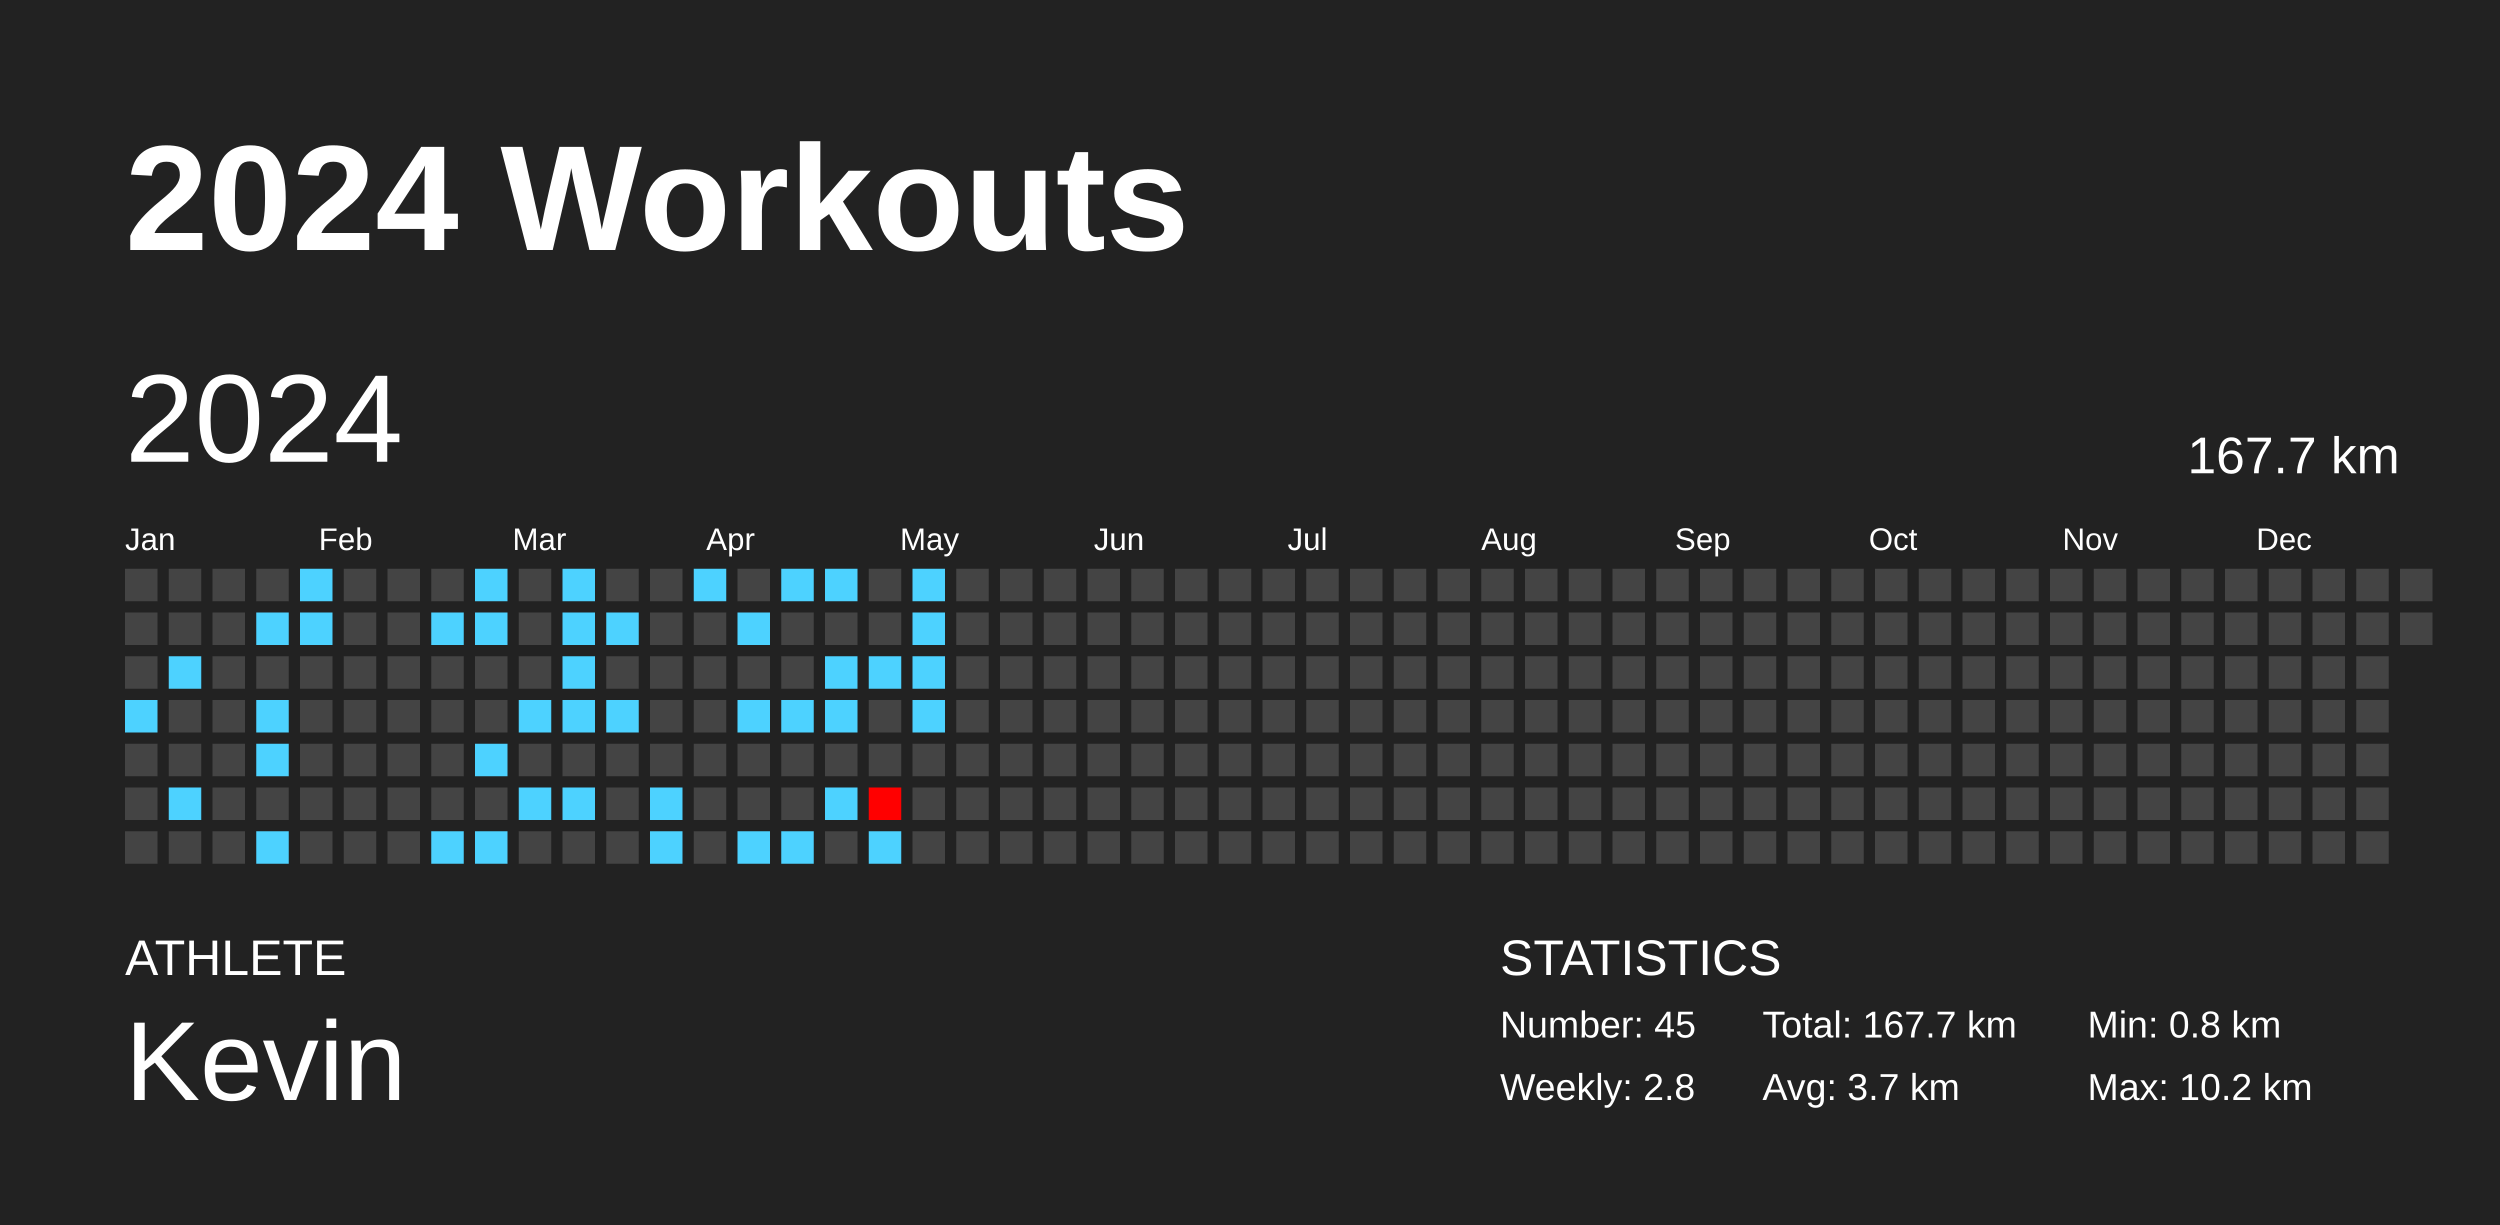
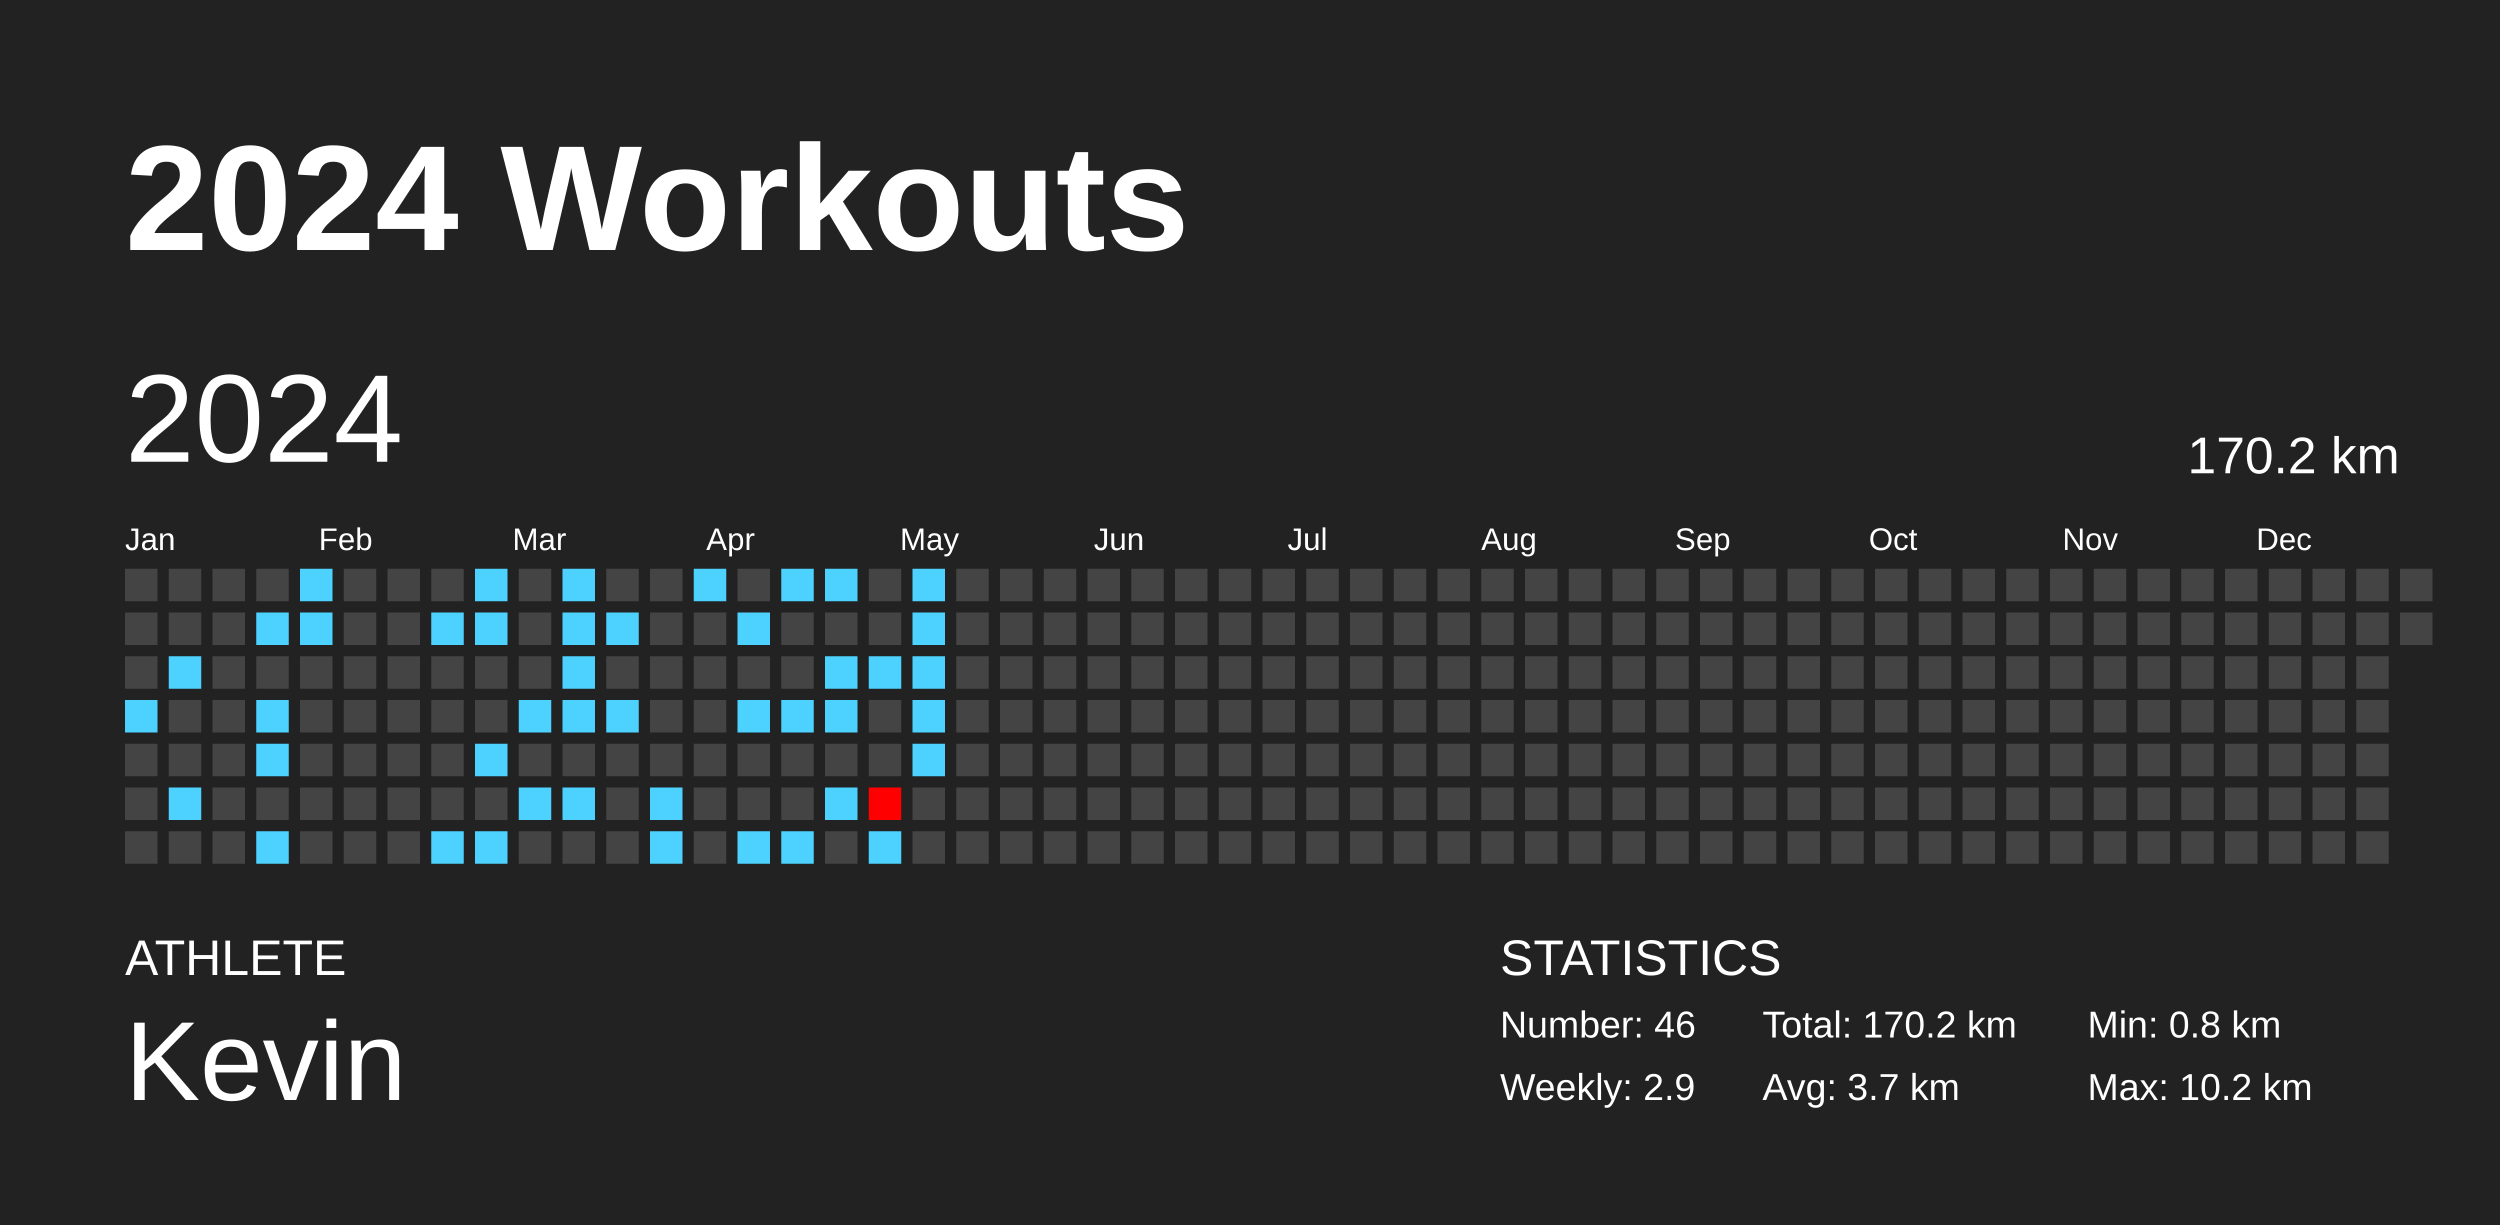
<svg xmlns="http://www.w3.org/2000/svg" baseProfile="full" height="98mm" version="1.1" viewBox="0,0,200,98" width="200mm">
  <defs />
  <rect fill="#222222" height="98" width="200" x="0" y="0" />
  <text fill="#FFFFFF" style="font-size:12px; font-family:Arial; font-weight:bold;" x="10" y="20">2024 Workouts</text>
  <text fill="#FFFFFF" style="font-size:4px; font-family:Arial" x="10" y="78">ATHLETE</text>
  <text fill="#FFFFFF" style="font-size:9px; font-family:Arial" x="10" y="88">Kevin</text>
  <text fill="#FFFFFF" style="font-size:4px; font-family:Arial" x="120" y="78">STATISTICS</text>
-   <text fill="#FFFFFF" style="font-size:3px; font-family:Arial" x="120" y="83">Number: 45</text>
-   <text fill="#FFFFFF" style="font-size:3px; font-family:Arial" x="120" y="88">Weekly: 2.8</text>
-   <text fill="#FFFFFF" style="font-size:3px; font-family:Arial" x="141" y="83">Total: 167.7 km</text>
+   <text fill="#FFFFFF" style="font-size:3px; font-family:Arial" x="120" y="83">Number: 46</text>
+   <text fill="#FFFFFF" style="font-size:3px; font-family:Arial" x="120" y="88">Weekly: 2.9</text>
+   <text fill="#FFFFFF" style="font-size:3px; font-family:Arial" x="141" y="83">Total: 170.2 km</text>
  <text fill="#FFFFFF" style="font-size:3px; font-family:Arial" x="141" y="88">Avg: 3.7 km</text>
  <text fill="#FFFFFF" style="font-size:3px; font-family:Arial" x="167" y="83">Min: 0.8 km</text>
  <text fill="#FFFFFF" style="font-size:3px; font-family:Arial" x="167" y="88">Max: 10.2 km</text>
  <text dominant-baseline="hanging" fill="#FFFFFF" style="font-size:10.0px; font-family:Arial;" x="10" y="30">2024</text>
-   <text dominant-baseline="hanging" fill="#FFFFFF" style="font-size:4.125px; font-family:Arial;" x="175" y="35">167.7 km</text>
+   <text dominant-baseline="hanging" fill="#FFFFFF" style="font-size:4.125px; font-family:Arial;" x="175" y="35">170.2 km</text>
  <text fill="#FFFFFF" style="font-size:2.5px; font-family:Arial" x="10.0" y="44">Jan</text>
  <text fill="#FFFFFF" style="font-size:2.5px; font-family:Arial" x="25.5" y="44">Feb</text>
  <text fill="#FFFFFF" style="font-size:2.5px; font-family:Arial" x="41.0" y="44">Mar</text>
  <text fill="#FFFFFF" style="font-size:2.5px; font-family:Arial" x="56.5" y="44">Apr</text>
  <text fill="#FFFFFF" style="font-size:2.5px; font-family:Arial" x="72.0" y="44">May</text>
  <text fill="#FFFFFF" style="font-size:2.5px; font-family:Arial" x="87.5" y="44">Jun</text>
  <text fill="#FFFFFF" style="font-size:2.5px; font-family:Arial" x="103.0" y="44">Jul</text>
  <text fill="#FFFFFF" style="font-size:2.5px; font-family:Arial" x="118.5" y="44">Aug</text>
  <text fill="#FFFFFF" style="font-size:2.5px; font-family:Arial" x="134.0" y="44">Sep</text>
  <text fill="#FFFFFF" style="font-size:2.5px; font-family:Arial" x="149.5" y="44">Oct</text>
  <text fill="#FFFFFF" style="font-size:2.5px; font-family:Arial" x="165.0" y="44">Nov</text>
  <text fill="#FFFFFF" style="font-size:2.5px; font-family:Arial" x="180.5" y="44">Dec</text>
  <rect fill="#444444" height="2.6" width="2.6" x="10.0" y="45.5" />
  <rect fill="#444444" height="2.6" width="2.6" x="10.0" y="49.0" />
  <rect fill="#444444" height="2.6" width="2.6" x="10.0" y="52.5" />
  <rect fill="#4dd2ff" height="2.6" width="2.6" x="10.0" y="56.0" />
  <rect fill="#444444" height="2.6" width="2.6" x="10.0" y="59.5" />
  <rect fill="#444444" height="2.6" width="2.6" x="10.0" y="63.0" />
  <rect fill="#444444" height="2.6" width="2.6" x="10.0" y="66.5" />
  <rect fill="#444444" height="2.6" width="2.6" x="13.5" y="45.5" />
  <rect fill="#444444" height="2.6" width="2.6" x="13.5" y="49.0" />
  <rect fill="#4dd2ff" height="2.6" width="2.6" x="13.5" y="52.5" />
  <rect fill="#444444" height="2.6" width="2.6" x="13.5" y="56.0" />
  <rect fill="#444444" height="2.6" width="2.6" x="13.5" y="59.5" />
  <rect fill="#4dd2ff" height="2.6" width="2.6" x="13.5" y="63.0" />
  <rect fill="#444444" height="2.6" width="2.6" x="13.5" y="66.5" />
  <rect fill="#444444" height="2.6" width="2.6" x="17.0" y="45.5" />
  <rect fill="#444444" height="2.6" width="2.6" x="17.0" y="49.0" />
  <rect fill="#444444" height="2.6" width="2.6" x="17.0" y="52.5" />
  <rect fill="#444444" height="2.6" width="2.6" x="17.0" y="56.0" />
  <rect fill="#444444" height="2.6" width="2.6" x="17.0" y="59.5" />
  <rect fill="#444444" height="2.6" width="2.6" x="17.0" y="63.0" />
  <rect fill="#444444" height="2.6" width="2.6" x="17.0" y="66.5" />
  <rect fill="#444444" height="2.6" width="2.6" x="20.5" y="45.5" />
  <rect fill="#4dd2ff" height="2.6" width="2.6" x="20.5" y="49.0" />
  <rect fill="#444444" height="2.6" width="2.6" x="20.5" y="52.5" />
  <rect fill="#4dd2ff" height="2.6" width="2.6" x="20.5" y="56.0" />
  <rect fill="#4dd2ff" height="2.6" width="2.6" x="20.5" y="59.5" />
  <rect fill="#444444" height="2.6" width="2.6" x="20.5" y="63.0" />
  <rect fill="#4dd2ff" height="2.6" width="2.6" x="20.5" y="66.5" />
  <rect fill="#4dd2ff" height="2.6" width="2.6" x="24.0" y="45.5" />
  <rect fill="#4dd2ff" height="2.6" width="2.6" x="24.0" y="49.0" />
  <rect fill="#444444" height="2.6" width="2.6" x="24.0" y="52.5" />
  <rect fill="#444444" height="2.6" width="2.6" x="24.0" y="56.0" />
  <rect fill="#444444" height="2.6" width="2.6" x="24.0" y="59.5" />
  <rect fill="#444444" height="2.6" width="2.6" x="24.0" y="63.0" />
  <rect fill="#444444" height="2.6" width="2.6" x="24.0" y="66.5" />
  <rect fill="#444444" height="2.6" width="2.6" x="27.5" y="45.5" />
  <rect fill="#444444" height="2.6" width="2.6" x="27.5" y="49.0" />
  <rect fill="#444444" height="2.6" width="2.6" x="27.5" y="52.5" />
  <rect fill="#444444" height="2.6" width="2.6" x="27.5" y="56.0" />
  <rect fill="#444444" height="2.6" width="2.6" x="27.5" y="59.5" />
  <rect fill="#444444" height="2.6" width="2.6" x="27.5" y="63.0" />
  <rect fill="#444444" height="2.6" width="2.6" x="27.5" y="66.5" />
  <rect fill="#444444" height="2.6" width="2.6" x="31.0" y="45.5" />
  <rect fill="#444444" height="2.6" width="2.6" x="31.0" y="49.0" />
  <rect fill="#444444" height="2.6" width="2.6" x="31.0" y="52.5" />
  <rect fill="#444444" height="2.6" width="2.6" x="31.0" y="56.0" />
  <rect fill="#444444" height="2.6" width="2.6" x="31.0" y="59.5" />
  <rect fill="#444444" height="2.6" width="2.6" x="31.0" y="63.0" />
  <rect fill="#444444" height="2.6" width="2.6" x="31.0" y="66.5" />
  <rect fill="#444444" height="2.6" width="2.6" x="34.5" y="45.5" />
  <rect fill="#4dd2ff" height="2.6" width="2.6" x="34.5" y="49.0" />
  <rect fill="#444444" height="2.6" width="2.6" x="34.5" y="52.5" />
  <rect fill="#444444" height="2.6" width="2.6" x="34.5" y="56.0" />
  <rect fill="#444444" height="2.6" width="2.6" x="34.5" y="59.5" />
  <rect fill="#444444" height="2.6" width="2.6" x="34.5" y="63.0" />
  <rect fill="#4dd2ff" height="2.6" width="2.6" x="34.5" y="66.5" />
  <rect fill="#4dd2ff" height="2.6" width="2.6" x="38.0" y="45.5" />
  <rect fill="#4dd2ff" height="2.6" width="2.6" x="38.0" y="49.0" />
  <rect fill="#444444" height="2.6" width="2.6" x="38.0" y="52.5" />
  <rect fill="#444444" height="2.6" width="2.6" x="38.0" y="56.0" />
  <rect fill="#4dd2ff" height="2.6" width="2.6" x="38.0" y="59.5" />
  <rect fill="#444444" height="2.6" width="2.6" x="38.0" y="63.0" />
  <rect fill="#4dd2ff" height="2.6" width="2.6" x="38.0" y="66.5" />
  <rect fill="#444444" height="2.6" width="2.6" x="41.5" y="45.5" />
  <rect fill="#444444" height="2.6" width="2.6" x="41.5" y="49.0" />
  <rect fill="#444444" height="2.6" width="2.6" x="41.5" y="52.5" />
  <rect fill="#4dd2ff" height="2.6" width="2.6" x="41.5" y="56.0" />
  <rect fill="#444444" height="2.6" width="2.6" x="41.5" y="59.5" />
  <rect fill="#4dd2ff" height="2.6" width="2.6" x="41.5" y="63.0" />
  <rect fill="#444444" height="2.6" width="2.6" x="41.5" y="66.5" />
  <rect fill="#4dd2ff" height="2.6" width="2.6" x="45.0" y="45.5" />
  <rect fill="#4dd2ff" height="2.6" width="2.6" x="45.0" y="49.0" />
  <rect fill="#4dd2ff" height="2.6" width="2.6" x="45.0" y="52.5" />
  <rect fill="#4dd2ff" height="2.6" width="2.6" x="45.0" y="56.0" />
  <rect fill="#444444" height="2.6" width="2.6" x="45.0" y="59.5" />
  <rect fill="#4dd2ff" height="2.6" width="2.6" x="45.0" y="63.0" />
  <rect fill="#444444" height="2.6" width="2.6" x="45.0" y="66.5" />
  <rect fill="#444444" height="2.6" width="2.6" x="48.5" y="45.5" />
  <rect fill="#4dd2ff" height="2.6" width="2.6" x="48.5" y="49.0" />
  <rect fill="#444444" height="2.6" width="2.6" x="48.5" y="52.5" />
  <rect fill="#4dd2ff" height="2.6" width="2.6" x="48.5" y="56.0" />
  <rect fill="#444444" height="2.6" width="2.6" x="48.5" y="59.5" />
  <rect fill="#444444" height="2.6" width="2.6" x="48.5" y="63.0" />
  <rect fill="#444444" height="2.6" width="2.6" x="48.5" y="66.5" />
  <rect fill="#444444" height="2.6" width="2.6" x="52.0" y="45.5" />
  <rect fill="#444444" height="2.6" width="2.6" x="52.0" y="49.0" />
  <rect fill="#444444" height="2.6" width="2.6" x="52.0" y="52.5" />
  <rect fill="#444444" height="2.6" width="2.6" x="52.0" y="56.0" />
  <rect fill="#444444" height="2.6" width="2.6" x="52.0" y="59.5" />
  <rect fill="#4dd2ff" height="2.6" width="2.6" x="52.0" y="63.0" />
  <rect fill="#4dd2ff" height="2.6" width="2.6" x="52.0" y="66.5" />
  <rect fill="#4dd2ff" height="2.6" width="2.6" x="55.5" y="45.5" />
  <rect fill="#444444" height="2.6" width="2.6" x="55.5" y="49.0" />
  <rect fill="#444444" height="2.6" width="2.6" x="55.5" y="52.5" />
  <rect fill="#444444" height="2.6" width="2.6" x="55.5" y="56.0" />
  <rect fill="#444444" height="2.6" width="2.6" x="55.5" y="59.5" />
  <rect fill="#444444" height="2.6" width="2.6" x="55.5" y="63.0" />
  <rect fill="#444444" height="2.6" width="2.6" x="55.5" y="66.5" />
  <rect fill="#444444" height="2.6" width="2.6" x="59.0" y="45.5" />
  <rect fill="#4dd2ff" height="2.6" width="2.6" x="59.0" y="49.0" />
  <rect fill="#444444" height="2.6" width="2.6" x="59.0" y="52.5" />
  <rect fill="#4dd2ff" height="2.6" width="2.6" x="59.0" y="56.0" />
  <rect fill="#444444" height="2.6" width="2.6" x="59.0" y="59.5" />
  <rect fill="#444444" height="2.6" width="2.6" x="59.0" y="63.0" />
  <rect fill="#4dd2ff" height="2.6" width="2.6" x="59.0" y="66.5" />
  <rect fill="#4dd2ff" height="2.6" width="2.6" x="62.5" y="45.5" />
  <rect fill="#444444" height="2.6" width="2.6" x="62.5" y="49.0" />
  <rect fill="#444444" height="2.6" width="2.6" x="62.5" y="52.5" />
  <rect fill="#4dd2ff" height="2.6" width="2.6" x="62.5" y="56.0" />
  <rect fill="#444444" height="2.6" width="2.6" x="62.5" y="59.5" />
  <rect fill="#444444" height="2.6" width="2.6" x="62.5" y="63.0" />
  <rect fill="#4dd2ff" height="2.6" width="2.6" x="62.5" y="66.5" />
  <rect fill="#4dd2ff" height="2.6" width="2.6" x="66.0" y="45.5" />
  <rect fill="#444444" height="2.6" width="2.6" x="66.0" y="49.0" />
  <rect fill="#4dd2ff" height="2.6" width="2.6" x="66.0" y="52.5" />
  <rect fill="#4dd2ff" height="2.6" width="2.6" x="66.0" y="56.0" />
  <rect fill="#444444" height="2.6" width="2.6" x="66.0" y="59.5" />
  <rect fill="#4dd2ff" height="2.6" width="2.6" x="66.0" y="63.0" />
  <rect fill="#444444" height="2.6" width="2.6" x="66.0" y="66.5" />
  <rect fill="#444444" height="2.6" width="2.6" x="69.5" y="45.5" />
  <rect fill="#444444" height="2.6" width="2.6" x="69.5" y="49.0" />
  <rect fill="#4dd2ff" height="2.6" width="2.6" x="69.5" y="52.5" />
  <rect fill="#444444" height="2.6" width="2.6" x="69.5" y="56.0" />
  <rect fill="#444444" height="2.6" width="2.6" x="69.5" y="59.5" />
  <rect fill="#ff0000" height="2.6" width="2.6" x="69.5" y="63.0" />
  <rect fill="#4dd2ff" height="2.6" width="2.6" x="69.5" y="66.5" />
  <rect fill="#4dd2ff" height="2.6" width="2.6" x="73.0" y="45.5" />
  <rect fill="#4dd2ff" height="2.6" width="2.6" x="73.0" y="49.0" />
  <rect fill="#4dd2ff" height="2.6" width="2.6" x="73.0" y="52.5" />
  <rect fill="#4dd2ff" height="2.6" width="2.6" x="73.0" y="56.0" />
-   <rect fill="#444444" height="2.6" width="2.6" x="73.0" y="59.5" />
+   <rect fill="#4dd2ff" height="2.6" width="2.6" x="73.0" y="59.5" />
  <rect fill="#444444" height="2.6" width="2.6" x="73.0" y="63.0" />
  <rect fill="#444444" height="2.6" width="2.6" x="73.0" y="66.5" />
  <rect fill="#444444" height="2.6" width="2.6" x="76.5" y="45.5" />
  <rect fill="#444444" height="2.6" width="2.6" x="76.5" y="49.0" />
  <rect fill="#444444" height="2.6" width="2.6" x="76.5" y="52.5" />
  <rect fill="#444444" height="2.6" width="2.6" x="76.5" y="56.0" />
  <rect fill="#444444" height="2.6" width="2.6" x="76.5" y="59.5" />
  <rect fill="#444444" height="2.6" width="2.6" x="76.5" y="63.0" />
  <rect fill="#444444" height="2.6" width="2.6" x="76.5" y="66.5" />
  <rect fill="#444444" height="2.6" width="2.6" x="80.0" y="45.5" />
  <rect fill="#444444" height="2.6" width="2.6" x="80.0" y="49.0" />
  <rect fill="#444444" height="2.6" width="2.6" x="80.0" y="52.5" />
  <rect fill="#444444" height="2.6" width="2.6" x="80.0" y="56.0" />
  <rect fill="#444444" height="2.6" width="2.6" x="80.0" y="59.5" />
  <rect fill="#444444" height="2.6" width="2.6" x="80.0" y="63.0" />
  <rect fill="#444444" height="2.6" width="2.6" x="80.0" y="66.5" />
  <rect fill="#444444" height="2.6" width="2.6" x="83.5" y="45.5" />
  <rect fill="#444444" height="2.6" width="2.6" x="83.5" y="49.0" />
  <rect fill="#444444" height="2.6" width="2.6" x="83.5" y="52.5" />
  <rect fill="#444444" height="2.6" width="2.6" x="83.5" y="56.0" />
  <rect fill="#444444" height="2.6" width="2.6" x="83.5" y="59.5" />
  <rect fill="#444444" height="2.6" width="2.6" x="83.5" y="63.0" />
  <rect fill="#444444" height="2.6" width="2.6" x="83.5" y="66.5" />
  <rect fill="#444444" height="2.6" width="2.6" x="87.0" y="45.5" />
  <rect fill="#444444" height="2.6" width="2.6" x="87.0" y="49.0" />
  <rect fill="#444444" height="2.6" width="2.6" x="87.0" y="52.5" />
  <rect fill="#444444" height="2.6" width="2.6" x="87.0" y="56.0" />
  <rect fill="#444444" height="2.6" width="2.6" x="87.0" y="59.5" />
  <rect fill="#444444" height="2.6" width="2.6" x="87.0" y="63.0" />
  <rect fill="#444444" height="2.6" width="2.6" x="87.0" y="66.5" />
  <rect fill="#444444" height="2.6" width="2.6" x="90.5" y="45.5" />
  <rect fill="#444444" height="2.6" width="2.6" x="90.5" y="49.0" />
  <rect fill="#444444" height="2.6" width="2.6" x="90.5" y="52.5" />
  <rect fill="#444444" height="2.6" width="2.6" x="90.5" y="56.0" />
  <rect fill="#444444" height="2.6" width="2.6" x="90.5" y="59.5" />
  <rect fill="#444444" height="2.6" width="2.6" x="90.5" y="63.0" />
  <rect fill="#444444" height="2.6" width="2.6" x="90.5" y="66.5" />
  <rect fill="#444444" height="2.6" width="2.6" x="94.0" y="45.5" />
  <rect fill="#444444" height="2.6" width="2.6" x="94.0" y="49.0" />
  <rect fill="#444444" height="2.6" width="2.6" x="94.0" y="52.5" />
  <rect fill="#444444" height="2.6" width="2.6" x="94.0" y="56.0" />
  <rect fill="#444444" height="2.6" width="2.6" x="94.0" y="59.5" />
  <rect fill="#444444" height="2.6" width="2.6" x="94.0" y="63.0" />
  <rect fill="#444444" height="2.6" width="2.6" x="94.0" y="66.5" />
  <rect fill="#444444" height="2.6" width="2.6" x="97.5" y="45.5" />
  <rect fill="#444444" height="2.6" width="2.6" x="97.5" y="49.0" />
  <rect fill="#444444" height="2.6" width="2.6" x="97.5" y="52.5" />
  <rect fill="#444444" height="2.6" width="2.6" x="97.5" y="56.0" />
  <rect fill="#444444" height="2.6" width="2.6" x="97.5" y="59.5" />
  <rect fill="#444444" height="2.6" width="2.6" x="97.5" y="63.0" />
  <rect fill="#444444" height="2.6" width="2.6" x="97.5" y="66.5" />
  <rect fill="#444444" height="2.6" width="2.6" x="101.0" y="45.5" />
  <rect fill="#444444" height="2.6" width="2.6" x="101.0" y="49.0" />
  <rect fill="#444444" height="2.6" width="2.6" x="101.0" y="52.5" />
  <rect fill="#444444" height="2.6" width="2.6" x="101.0" y="56.0" />
  <rect fill="#444444" height="2.6" width="2.6" x="101.0" y="59.5" />
  <rect fill="#444444" height="2.6" width="2.6" x="101.0" y="63.0" />
  <rect fill="#444444" height="2.6" width="2.6" x="101.0" y="66.5" />
  <rect fill="#444444" height="2.6" width="2.6" x="104.5" y="45.5" />
  <rect fill="#444444" height="2.6" width="2.6" x="104.5" y="49.0" />
  <rect fill="#444444" height="2.6" width="2.6" x="104.5" y="52.5" />
  <rect fill="#444444" height="2.6" width="2.6" x="104.5" y="56.0" />
  <rect fill="#444444" height="2.6" width="2.6" x="104.5" y="59.5" />
  <rect fill="#444444" height="2.6" width="2.6" x="104.5" y="63.0" />
  <rect fill="#444444" height="2.6" width="2.6" x="104.5" y="66.5" />
  <rect fill="#444444" height="2.6" width="2.6" x="108.0" y="45.5" />
  <rect fill="#444444" height="2.6" width="2.6" x="108.0" y="49.0" />
  <rect fill="#444444" height="2.6" width="2.6" x="108.0" y="52.5" />
  <rect fill="#444444" height="2.6" width="2.6" x="108.0" y="56.0" />
  <rect fill="#444444" height="2.6" width="2.6" x="108.0" y="59.5" />
  <rect fill="#444444" height="2.6" width="2.6" x="108.0" y="63.0" />
  <rect fill="#444444" height="2.6" width="2.6" x="108.0" y="66.5" />
  <rect fill="#444444" height="2.6" width="2.6" x="111.5" y="45.5" />
  <rect fill="#444444" height="2.6" width="2.6" x="111.5" y="49.0" />
  <rect fill="#444444" height="2.6" width="2.6" x="111.5" y="52.5" />
  <rect fill="#444444" height="2.6" width="2.6" x="111.5" y="56.0" />
  <rect fill="#444444" height="2.6" width="2.6" x="111.5" y="59.5" />
  <rect fill="#444444" height="2.6" width="2.6" x="111.5" y="63.0" />
  <rect fill="#444444" height="2.6" width="2.6" x="111.5" y="66.5" />
  <rect fill="#444444" height="2.6" width="2.6" x="115.0" y="45.5" />
  <rect fill="#444444" height="2.6" width="2.6" x="115.0" y="49.0" />
  <rect fill="#444444" height="2.6" width="2.6" x="115.0" y="52.5" />
  <rect fill="#444444" height="2.6" width="2.6" x="115.0" y="56.0" />
  <rect fill="#444444" height="2.6" width="2.6" x="115.0" y="59.5" />
  <rect fill="#444444" height="2.6" width="2.6" x="115.0" y="63.0" />
  <rect fill="#444444" height="2.6" width="2.6" x="115.0" y="66.5" />
  <rect fill="#444444" height="2.6" width="2.6" x="118.5" y="45.5" />
  <rect fill="#444444" height="2.6" width="2.6" x="118.5" y="49.0" />
  <rect fill="#444444" height="2.6" width="2.6" x="118.5" y="52.5" />
  <rect fill="#444444" height="2.6" width="2.6" x="118.5" y="56.0" />
  <rect fill="#444444" height="2.6" width="2.6" x="118.5" y="59.5" />
  <rect fill="#444444" height="2.6" width="2.6" x="118.5" y="63.0" />
  <rect fill="#444444" height="2.6" width="2.6" x="118.5" y="66.5" />
  <rect fill="#444444" height="2.6" width="2.6" x="122.0" y="45.5" />
  <rect fill="#444444" height="2.6" width="2.6" x="122.0" y="49.0" />
  <rect fill="#444444" height="2.6" width="2.6" x="122.0" y="52.5" />
  <rect fill="#444444" height="2.6" width="2.6" x="122.0" y="56.0" />
  <rect fill="#444444" height="2.6" width="2.6" x="122.0" y="59.5" />
  <rect fill="#444444" height="2.6" width="2.6" x="122.0" y="63.0" />
  <rect fill="#444444" height="2.6" width="2.6" x="122.0" y="66.5" />
  <rect fill="#444444" height="2.6" width="2.6" x="125.5" y="45.5" />
  <rect fill="#444444" height="2.6" width="2.6" x="125.5" y="49.0" />
  <rect fill="#444444" height="2.6" width="2.6" x="125.5" y="52.5" />
  <rect fill="#444444" height="2.6" width="2.6" x="125.5" y="56.0" />
  <rect fill="#444444" height="2.6" width="2.6" x="125.5" y="59.5" />
  <rect fill="#444444" height="2.6" width="2.6" x="125.5" y="63.0" />
  <rect fill="#444444" height="2.6" width="2.6" x="125.5" y="66.5" />
  <rect fill="#444444" height="2.6" width="2.6" x="129.0" y="45.5" />
  <rect fill="#444444" height="2.6" width="2.6" x="129.0" y="49.0" />
  <rect fill="#444444" height="2.6" width="2.6" x="129.0" y="52.5" />
  <rect fill="#444444" height="2.6" width="2.6" x="129.0" y="56.0" />
  <rect fill="#444444" height="2.6" width="2.6" x="129.0" y="59.5" />
  <rect fill="#444444" height="2.6" width="2.6" x="129.0" y="63.0" />
  <rect fill="#444444" height="2.6" width="2.6" x="129.0" y="66.5" />
  <rect fill="#444444" height="2.6" width="2.6" x="132.5" y="45.5" />
  <rect fill="#444444" height="2.6" width="2.6" x="132.5" y="49.0" />
  <rect fill="#444444" height="2.6" width="2.6" x="132.5" y="52.5" />
  <rect fill="#444444" height="2.6" width="2.6" x="132.5" y="56.0" />
  <rect fill="#444444" height="2.6" width="2.6" x="132.5" y="59.5" />
  <rect fill="#444444" height="2.6" width="2.6" x="132.5" y="63.0" />
  <rect fill="#444444" height="2.6" width="2.6" x="132.5" y="66.5" />
  <rect fill="#444444" height="2.6" width="2.6" x="136.0" y="45.5" />
  <rect fill="#444444" height="2.6" width="2.6" x="136.0" y="49.0" />
  <rect fill="#444444" height="2.6" width="2.6" x="136.0" y="52.5" />
  <rect fill="#444444" height="2.6" width="2.6" x="136.0" y="56.0" />
  <rect fill="#444444" height="2.6" width="2.6" x="136.0" y="59.5" />
  <rect fill="#444444" height="2.6" width="2.6" x="136.0" y="63.0" />
  <rect fill="#444444" height="2.6" width="2.6" x="136.0" y="66.5" />
  <rect fill="#444444" height="2.6" width="2.6" x="139.5" y="45.5" />
  <rect fill="#444444" height="2.6" width="2.6" x="139.5" y="49.0" />
  <rect fill="#444444" height="2.6" width="2.6" x="139.5" y="52.5" />
  <rect fill="#444444" height="2.6" width="2.6" x="139.5" y="56.0" />
  <rect fill="#444444" height="2.6" width="2.6" x="139.5" y="59.5" />
  <rect fill="#444444" height="2.6" width="2.6" x="139.5" y="63.0" />
  <rect fill="#444444" height="2.6" width="2.6" x="139.5" y="66.5" />
  <rect fill="#444444" height="2.6" width="2.6" x="143.0" y="45.5" />
  <rect fill="#444444" height="2.6" width="2.6" x="143.0" y="49.0" />
  <rect fill="#444444" height="2.6" width="2.6" x="143.0" y="52.5" />
  <rect fill="#444444" height="2.6" width="2.6" x="143.0" y="56.0" />
  <rect fill="#444444" height="2.6" width="2.6" x="143.0" y="59.5" />
  <rect fill="#444444" height="2.6" width="2.6" x="143.0" y="63.0" />
  <rect fill="#444444" height="2.6" width="2.6" x="143.0" y="66.5" />
  <rect fill="#444444" height="2.6" width="2.6" x="146.5" y="45.5" />
  <rect fill="#444444" height="2.6" width="2.6" x="146.5" y="49.0" />
  <rect fill="#444444" height="2.6" width="2.6" x="146.5" y="52.5" />
  <rect fill="#444444" height="2.6" width="2.6" x="146.5" y="56.0" />
  <rect fill="#444444" height="2.6" width="2.6" x="146.5" y="59.5" />
  <rect fill="#444444" height="2.6" width="2.6" x="146.5" y="63.0" />
  <rect fill="#444444" height="2.6" width="2.6" x="146.5" y="66.5" />
  <rect fill="#444444" height="2.6" width="2.6" x="150.0" y="45.5" />
  <rect fill="#444444" height="2.6" width="2.6" x="150.0" y="49.0" />
  <rect fill="#444444" height="2.6" width="2.6" x="150.0" y="52.5" />
  <rect fill="#444444" height="2.6" width="2.6" x="150.0" y="56.0" />
  <rect fill="#444444" height="2.6" width="2.6" x="150.0" y="59.5" />
  <rect fill="#444444" height="2.6" width="2.6" x="150.0" y="63.0" />
  <rect fill="#444444" height="2.6" width="2.6" x="150.0" y="66.5" />
  <rect fill="#444444" height="2.6" width="2.6" x="153.5" y="45.5" />
  <rect fill="#444444" height="2.6" width="2.6" x="153.5" y="49.0" />
  <rect fill="#444444" height="2.6" width="2.6" x="153.5" y="52.5" />
  <rect fill="#444444" height="2.6" width="2.6" x="153.5" y="56.0" />
  <rect fill="#444444" height="2.6" width="2.6" x="153.5" y="59.5" />
  <rect fill="#444444" height="2.6" width="2.6" x="153.5" y="63.0" />
  <rect fill="#444444" height="2.6" width="2.6" x="153.5" y="66.5" />
  <rect fill="#444444" height="2.6" width="2.6" x="157.0" y="45.5" />
  <rect fill="#444444" height="2.6" width="2.6" x="157.0" y="49.0" />
  <rect fill="#444444" height="2.6" width="2.6" x="157.0" y="52.5" />
  <rect fill="#444444" height="2.6" width="2.6" x="157.0" y="56.0" />
  <rect fill="#444444" height="2.6" width="2.6" x="157.0" y="59.5" />
  <rect fill="#444444" height="2.6" width="2.6" x="157.0" y="63.0" />
  <rect fill="#444444" height="2.6" width="2.6" x="157.0" y="66.5" />
  <rect fill="#444444" height="2.6" width="2.6" x="160.5" y="45.5" />
  <rect fill="#444444" height="2.6" width="2.6" x="160.5" y="49.0" />
  <rect fill="#444444" height="2.6" width="2.6" x="160.5" y="52.5" />
  <rect fill="#444444" height="2.6" width="2.6" x="160.5" y="56.0" />
  <rect fill="#444444" height="2.6" width="2.6" x="160.5" y="59.5" />
  <rect fill="#444444" height="2.6" width="2.6" x="160.5" y="63.0" />
  <rect fill="#444444" height="2.6" width="2.6" x="160.5" y="66.5" />
  <rect fill="#444444" height="2.6" width="2.6" x="164.0" y="45.5" />
  <rect fill="#444444" height="2.6" width="2.6" x="164.0" y="49.0" />
  <rect fill="#444444" height="2.6" width="2.6" x="164.0" y="52.5" />
  <rect fill="#444444" height="2.6" width="2.6" x="164.0" y="56.0" />
  <rect fill="#444444" height="2.6" width="2.6" x="164.0" y="59.5" />
  <rect fill="#444444" height="2.6" width="2.6" x="164.0" y="63.0" />
  <rect fill="#444444" height="2.6" width="2.6" x="164.0" y="66.5" />
  <rect fill="#444444" height="2.6" width="2.6" x="167.5" y="45.5" />
  <rect fill="#444444" height="2.6" width="2.6" x="167.5" y="49.0" />
  <rect fill="#444444" height="2.6" width="2.6" x="167.5" y="52.5" />
  <rect fill="#444444" height="2.6" width="2.6" x="167.5" y="56.0" />
  <rect fill="#444444" height="2.6" width="2.6" x="167.5" y="59.5" />
  <rect fill="#444444" height="2.6" width="2.6" x="167.5" y="63.0" />
  <rect fill="#444444" height="2.6" width="2.6" x="167.5" y="66.5" />
  <rect fill="#444444" height="2.6" width="2.6" x="171.0" y="45.5" />
  <rect fill="#444444" height="2.6" width="2.6" x="171.0" y="49.0" />
  <rect fill="#444444" height="2.6" width="2.6" x="171.0" y="52.5" />
  <rect fill="#444444" height="2.6" width="2.6" x="171.0" y="56.0" />
  <rect fill="#444444" height="2.6" width="2.6" x="171.0" y="59.5" />
  <rect fill="#444444" height="2.6" width="2.6" x="171.0" y="63.0" />
  <rect fill="#444444" height="2.6" width="2.6" x="171.0" y="66.5" />
  <rect fill="#444444" height="2.6" width="2.6" x="174.5" y="45.5" />
  <rect fill="#444444" height="2.6" width="2.6" x="174.5" y="49.0" />
  <rect fill="#444444" height="2.6" width="2.6" x="174.5" y="52.5" />
  <rect fill="#444444" height="2.6" width="2.6" x="174.5" y="56.0" />
  <rect fill="#444444" height="2.6" width="2.6" x="174.5" y="59.5" />
  <rect fill="#444444" height="2.6" width="2.6" x="174.5" y="63.0" />
  <rect fill="#444444" height="2.6" width="2.6" x="174.5" y="66.5" />
  <rect fill="#444444" height="2.6" width="2.6" x="178.0" y="45.5" />
  <rect fill="#444444" height="2.6" width="2.6" x="178.0" y="49.0" />
  <rect fill="#444444" height="2.6" width="2.6" x="178.0" y="52.5" />
  <rect fill="#444444" height="2.6" width="2.6" x="178.0" y="56.0" />
  <rect fill="#444444" height="2.6" width="2.6" x="178.0" y="59.5" />
  <rect fill="#444444" height="2.6" width="2.6" x="178.0" y="63.0" />
  <rect fill="#444444" height="2.6" width="2.6" x="178.0" y="66.5" />
  <rect fill="#444444" height="2.6" width="2.6" x="181.5" y="45.5" />
  <rect fill="#444444" height="2.6" width="2.6" x="181.5" y="49.0" />
  <rect fill="#444444" height="2.6" width="2.6" x="181.5" y="52.5" />
  <rect fill="#444444" height="2.6" width="2.6" x="181.5" y="56.0" />
  <rect fill="#444444" height="2.6" width="2.6" x="181.5" y="59.5" />
  <rect fill="#444444" height="2.6" width="2.6" x="181.5" y="63.0" />
  <rect fill="#444444" height="2.6" width="2.6" x="181.5" y="66.5" />
  <rect fill="#444444" height="2.6" width="2.6" x="185.0" y="45.5" />
  <rect fill="#444444" height="2.6" width="2.6" x="185.0" y="49.0" />
  <rect fill="#444444" height="2.6" width="2.6" x="185.0" y="52.5" />
  <rect fill="#444444" height="2.6" width="2.6" x="185.0" y="56.0" />
  <rect fill="#444444" height="2.6" width="2.6" x="185.0" y="59.5" />
  <rect fill="#444444" height="2.6" width="2.6" x="185.0" y="63.0" />
  <rect fill="#444444" height="2.6" width="2.6" x="185.0" y="66.5" />
  <rect fill="#444444" height="2.6" width="2.6" x="188.5" y="45.5" />
  <rect fill="#444444" height="2.6" width="2.6" x="188.5" y="49.0" />
  <rect fill="#444444" height="2.6" width="2.6" x="188.5" y="52.5" />
  <rect fill="#444444" height="2.6" width="2.6" x="188.5" y="56.0" />
  <rect fill="#444444" height="2.6" width="2.6" x="188.5" y="59.5" />
  <rect fill="#444444" height="2.6" width="2.6" x="188.5" y="63.0" />
  <rect fill="#444444" height="2.6" width="2.6" x="188.5" y="66.5" />
  <rect fill="#444444" height="2.6" width="2.6" x="192.0" y="45.5" />
  <rect fill="#444444" height="2.6" width="2.6" x="192.0" y="49.0" />
</svg>
